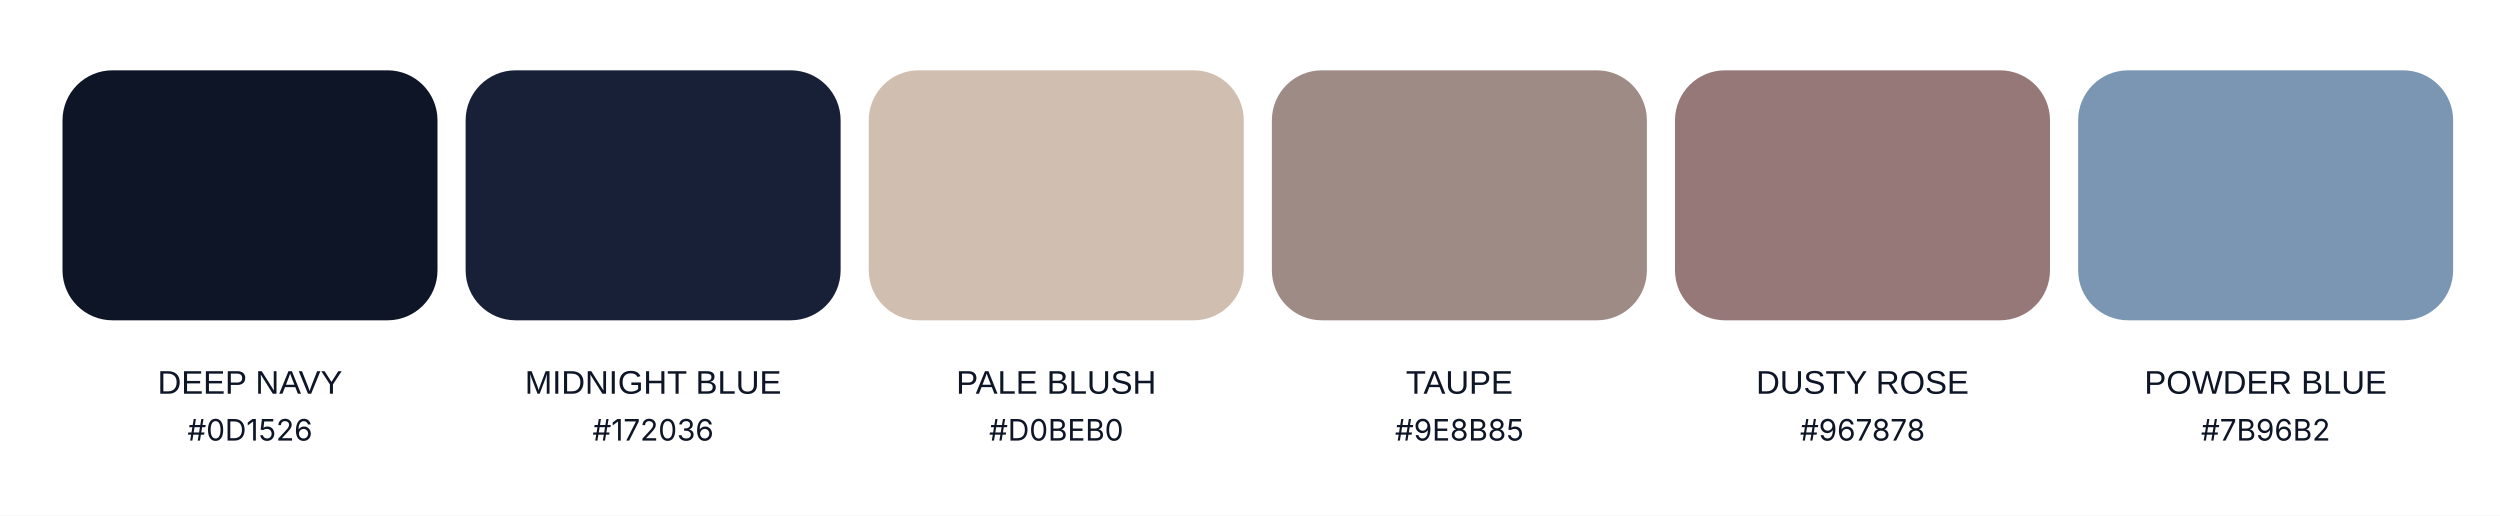
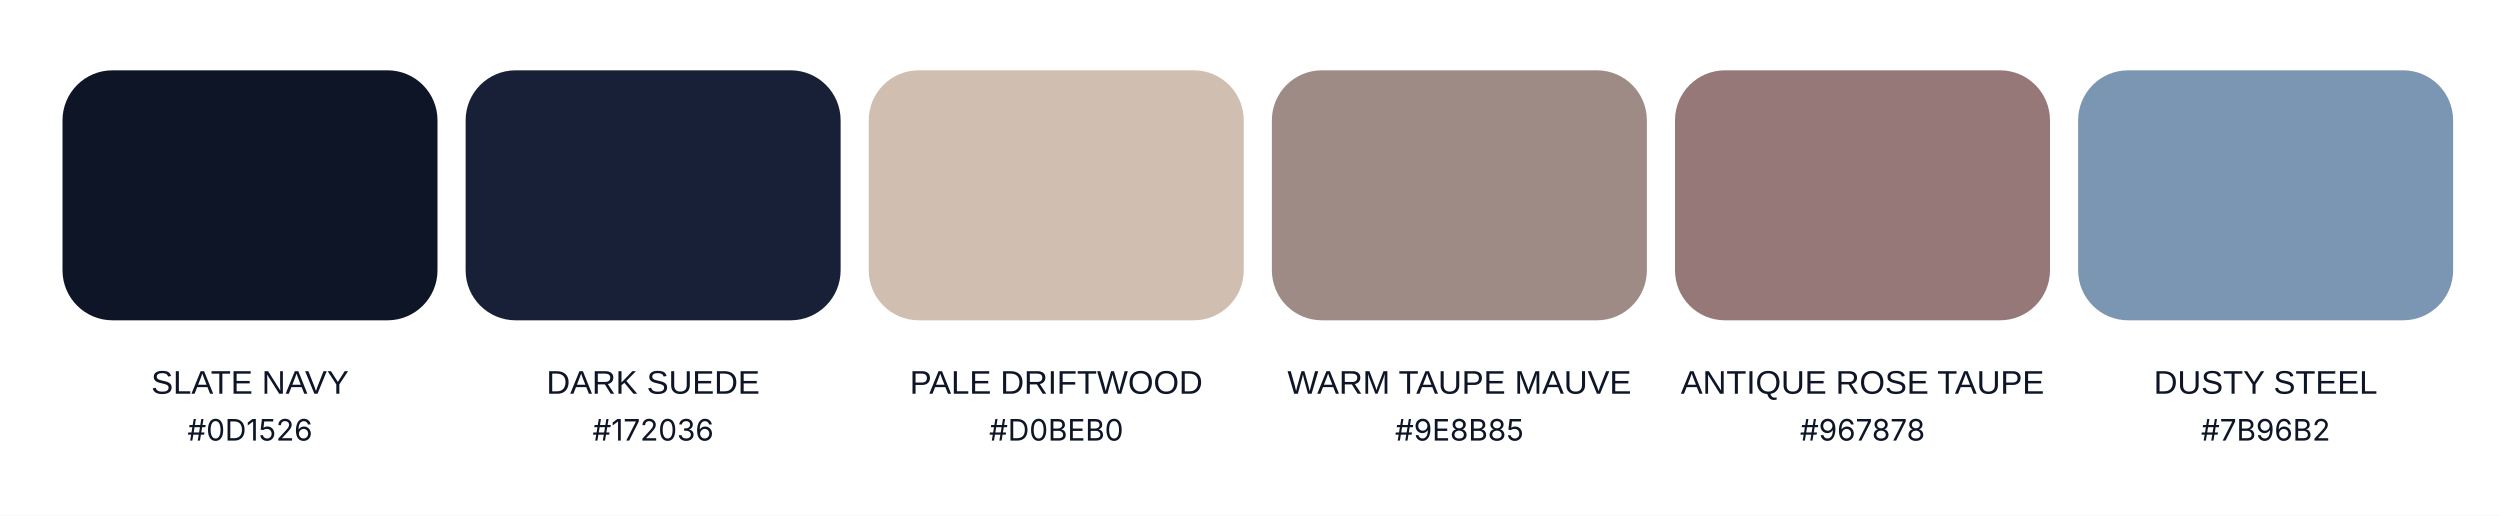
<svg xmlns="http://www.w3.org/2000/svg" width="1600" height="330" viewBox="0 0 1600 330" role="img" aria-label="LuxSync graphic">
  <defs>
    <linearGradient id="n" x1="0" y1="0" x2="1" y2="1">
      <stop stop-color="#0D1526" />
      <stop offset="1" stop-color="#090E1B" />
    </linearGradient>
    <linearGradient id="m" x1="0" y1="0" x2="1" y2="1">
      <stop stop-color="#FFF2EA" />
      <stop offset=".18" stop-color="#EAC8B9" />
      <stop offset=".42" stop-color="#D6B0A0" />
      <stop offset=".64" stop-color="#9C675C" />
      <stop offset=".82" stop-color="#F2D6C8" />
      <stop offset="1" stop-color="#7D4E49" />
    </linearGradient>
    <linearGradient id="b" x1="0" y1="0" x2="1" y2="1">
      <stop stop-color="#F4FAFF" />
      <stop offset=".45" stop-color="#D7E8FF" />
      <stop offset="1" stop-color="#7B96B2" />
    </linearGradient>
    <radialGradient id="w">
      <stop stop-color="#F9E3D7" stop-opacity=".95" />
      <stop offset=".45" stop-color="#E7A27D" stop-opacity=".45" />
      <stop offset="1" stop-color="#E7A27D" stop-opacity="0" />
    </radialGradient>
    <filter id="g" x="-70%" y="-70%" width="240%" height="240%">
      <feGaussianBlur stdDeviation="13" result="q" />
      <feMerge>
        <feMergeNode in="q" />
        <feMergeNode in="SourceGraphic" />
      </feMerge>
    </filter>
  </defs>
  <rect width="1600" height="330" fill="#FFFFFF" />
  <rect x="40" y="45" width="240" height="160" rx="32" fill="#0D1526" />
-   <text x="160" y="252" text-anchor="middle" font-family="Manrope,Arial,sans-serif" font-size="21" fill="#0D1526">DEEP NAVY</text>
+   <text x="160" y="252" text-anchor="middle" font-family="Manrope,Arial,sans-serif" font-size="21" fill="#0D1526">SLATE NAVY</text>
  <text x="160" y="282" text-anchor="middle" font-family="Inter,Arial,sans-serif" font-size="19" fill="#0D1526">#0D1526</text>
  <rect x="298" y="45" width="240" height="160" rx="32" fill="#172036" />
-   <text x="418" y="252" text-anchor="middle" font-family="Manrope,Arial,sans-serif" font-size="21" fill="#0D1526">MIDNIGHT BLUE</text>
+   <text x="418" y="252" text-anchor="middle" font-family="Manrope,Arial,sans-serif" font-size="21" fill="#0D1526">DARK SUEDE</text>
  <text x="418" y="282" text-anchor="middle" font-family="Inter,Arial,sans-serif" font-size="19" fill="#0D1526">#172036</text>
  <rect x="556" y="45" width="240" height="160" rx="32" fill="#D0BEB0" />
-   <text x="676" y="252" text-anchor="middle" font-family="Manrope,Arial,sans-serif" font-size="21" fill="#0D1526">PALE BLUSH</text>
+   <text x="676" y="252" text-anchor="middle" font-family="Manrope,Arial,sans-serif" font-size="21" fill="#0D1526">PALE DRIFTWOOD</text>
  <text x="676" y="282" text-anchor="middle" font-family="Inter,Arial,sans-serif" font-size="19" fill="#0D1526">#D0BEB0</text>
  <rect x="814" y="45" width="240" height="160" rx="32" fill="#9E8B85" />
-   <text x="934" y="252" text-anchor="middle" font-family="Manrope,Arial,sans-serif" font-size="21" fill="#0D1526">TAUPE</text>
+   <text x="934" y="252" text-anchor="middle" font-family="Manrope,Arial,sans-serif" font-size="21" fill="#0D1526">WARM TAUPE MAUVE</text>
  <text x="934" y="282" text-anchor="middle" font-family="Inter,Arial,sans-serif" font-size="19" fill="#0D1526">#9E8B85</text>
  <rect x="1072" y="45" width="240" height="160" rx="32" fill="#967878" />
-   <text x="1192" y="252" text-anchor="middle" font-family="Manrope,Arial,sans-serif" font-size="21" fill="#0D1526">DUSTY ROSE</text>
+   <text x="1192" y="252" text-anchor="middle" font-family="Manrope,Arial,sans-serif" font-size="21" fill="#0D1526">ANTIQUE ROSE TAUPE</text>
  <text x="1192" y="282" text-anchor="middle" font-family="Inter,Arial,sans-serif" font-size="19" fill="#0D1526">#967878</text>
  <rect x="1330" y="45" width="240" height="160" rx="32" fill="#7B96B2" />
-   <text x="1450" y="252" text-anchor="middle" font-family="Manrope,Arial,sans-serif" font-size="21" fill="#0D1526">POWDER BLUE</text>
+   <text x="1450" y="252" text-anchor="middle" font-family="Manrope,Arial,sans-serif" font-size="21" fill="#0D1526">DUSTY STEEL</text>
  <text x="1450" y="282" text-anchor="middle" font-family="Inter,Arial,sans-serif" font-size="19" fill="#0D1526">#7B96B2</text>
</svg>
